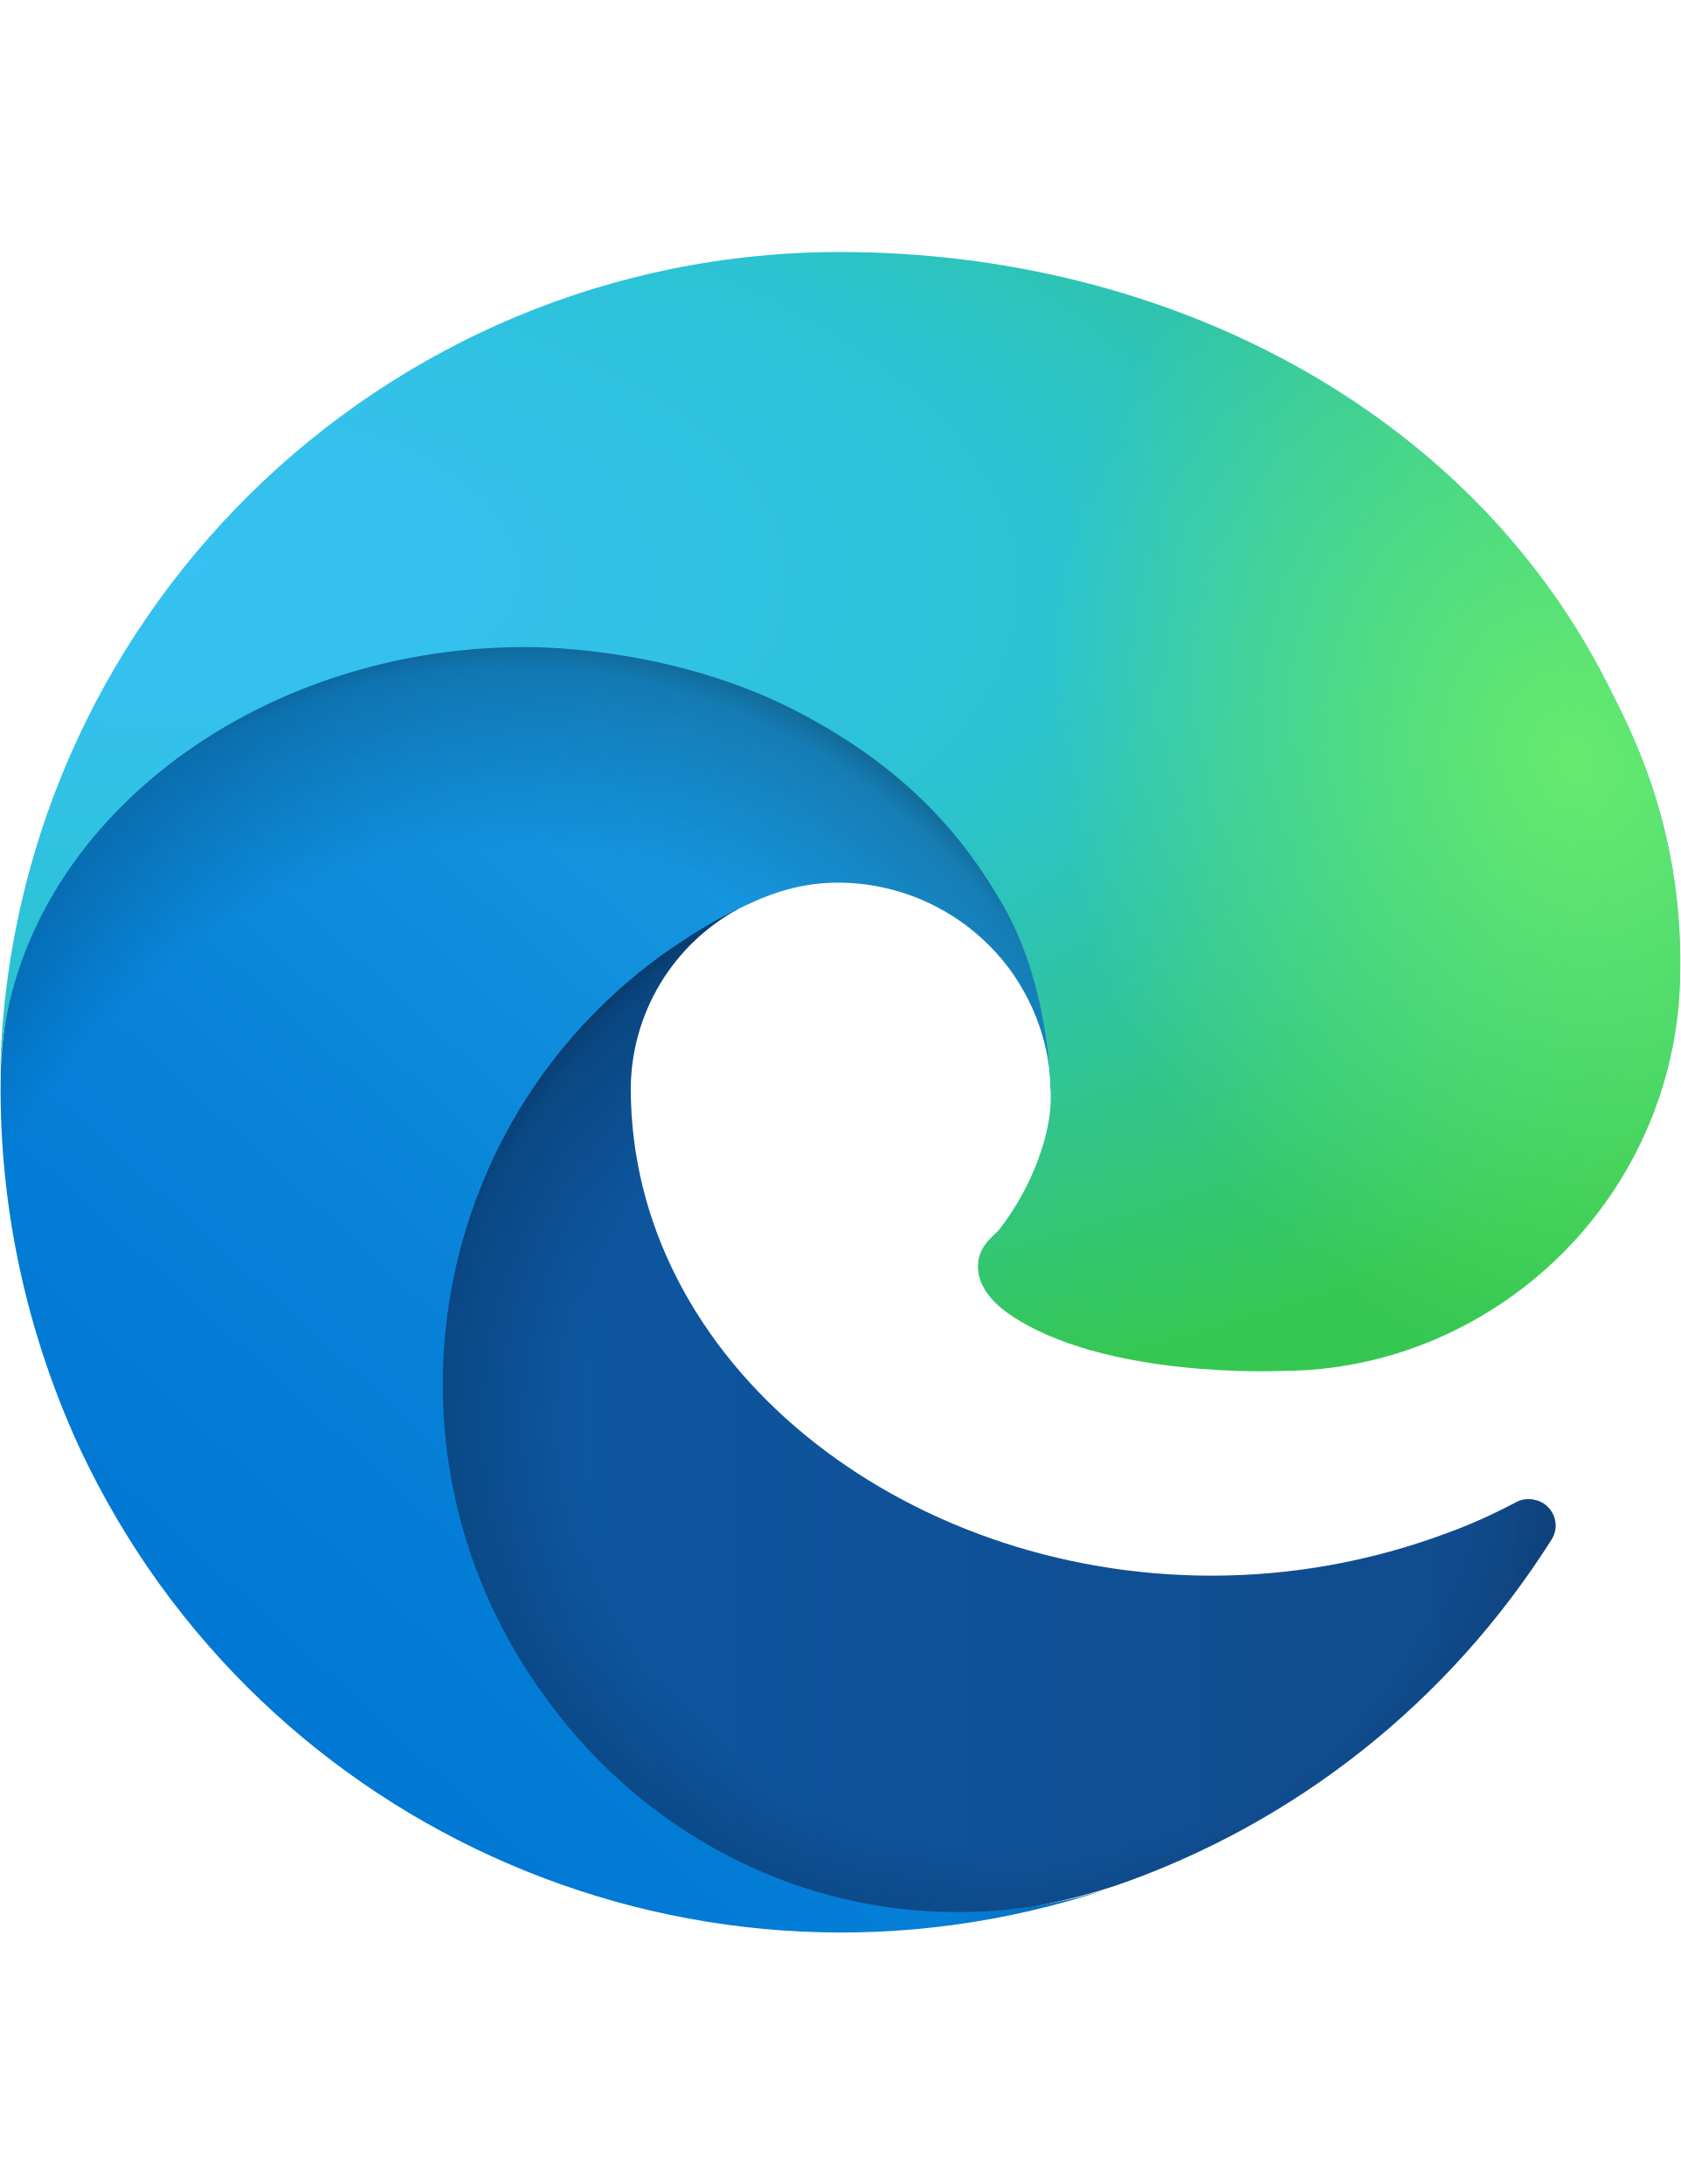
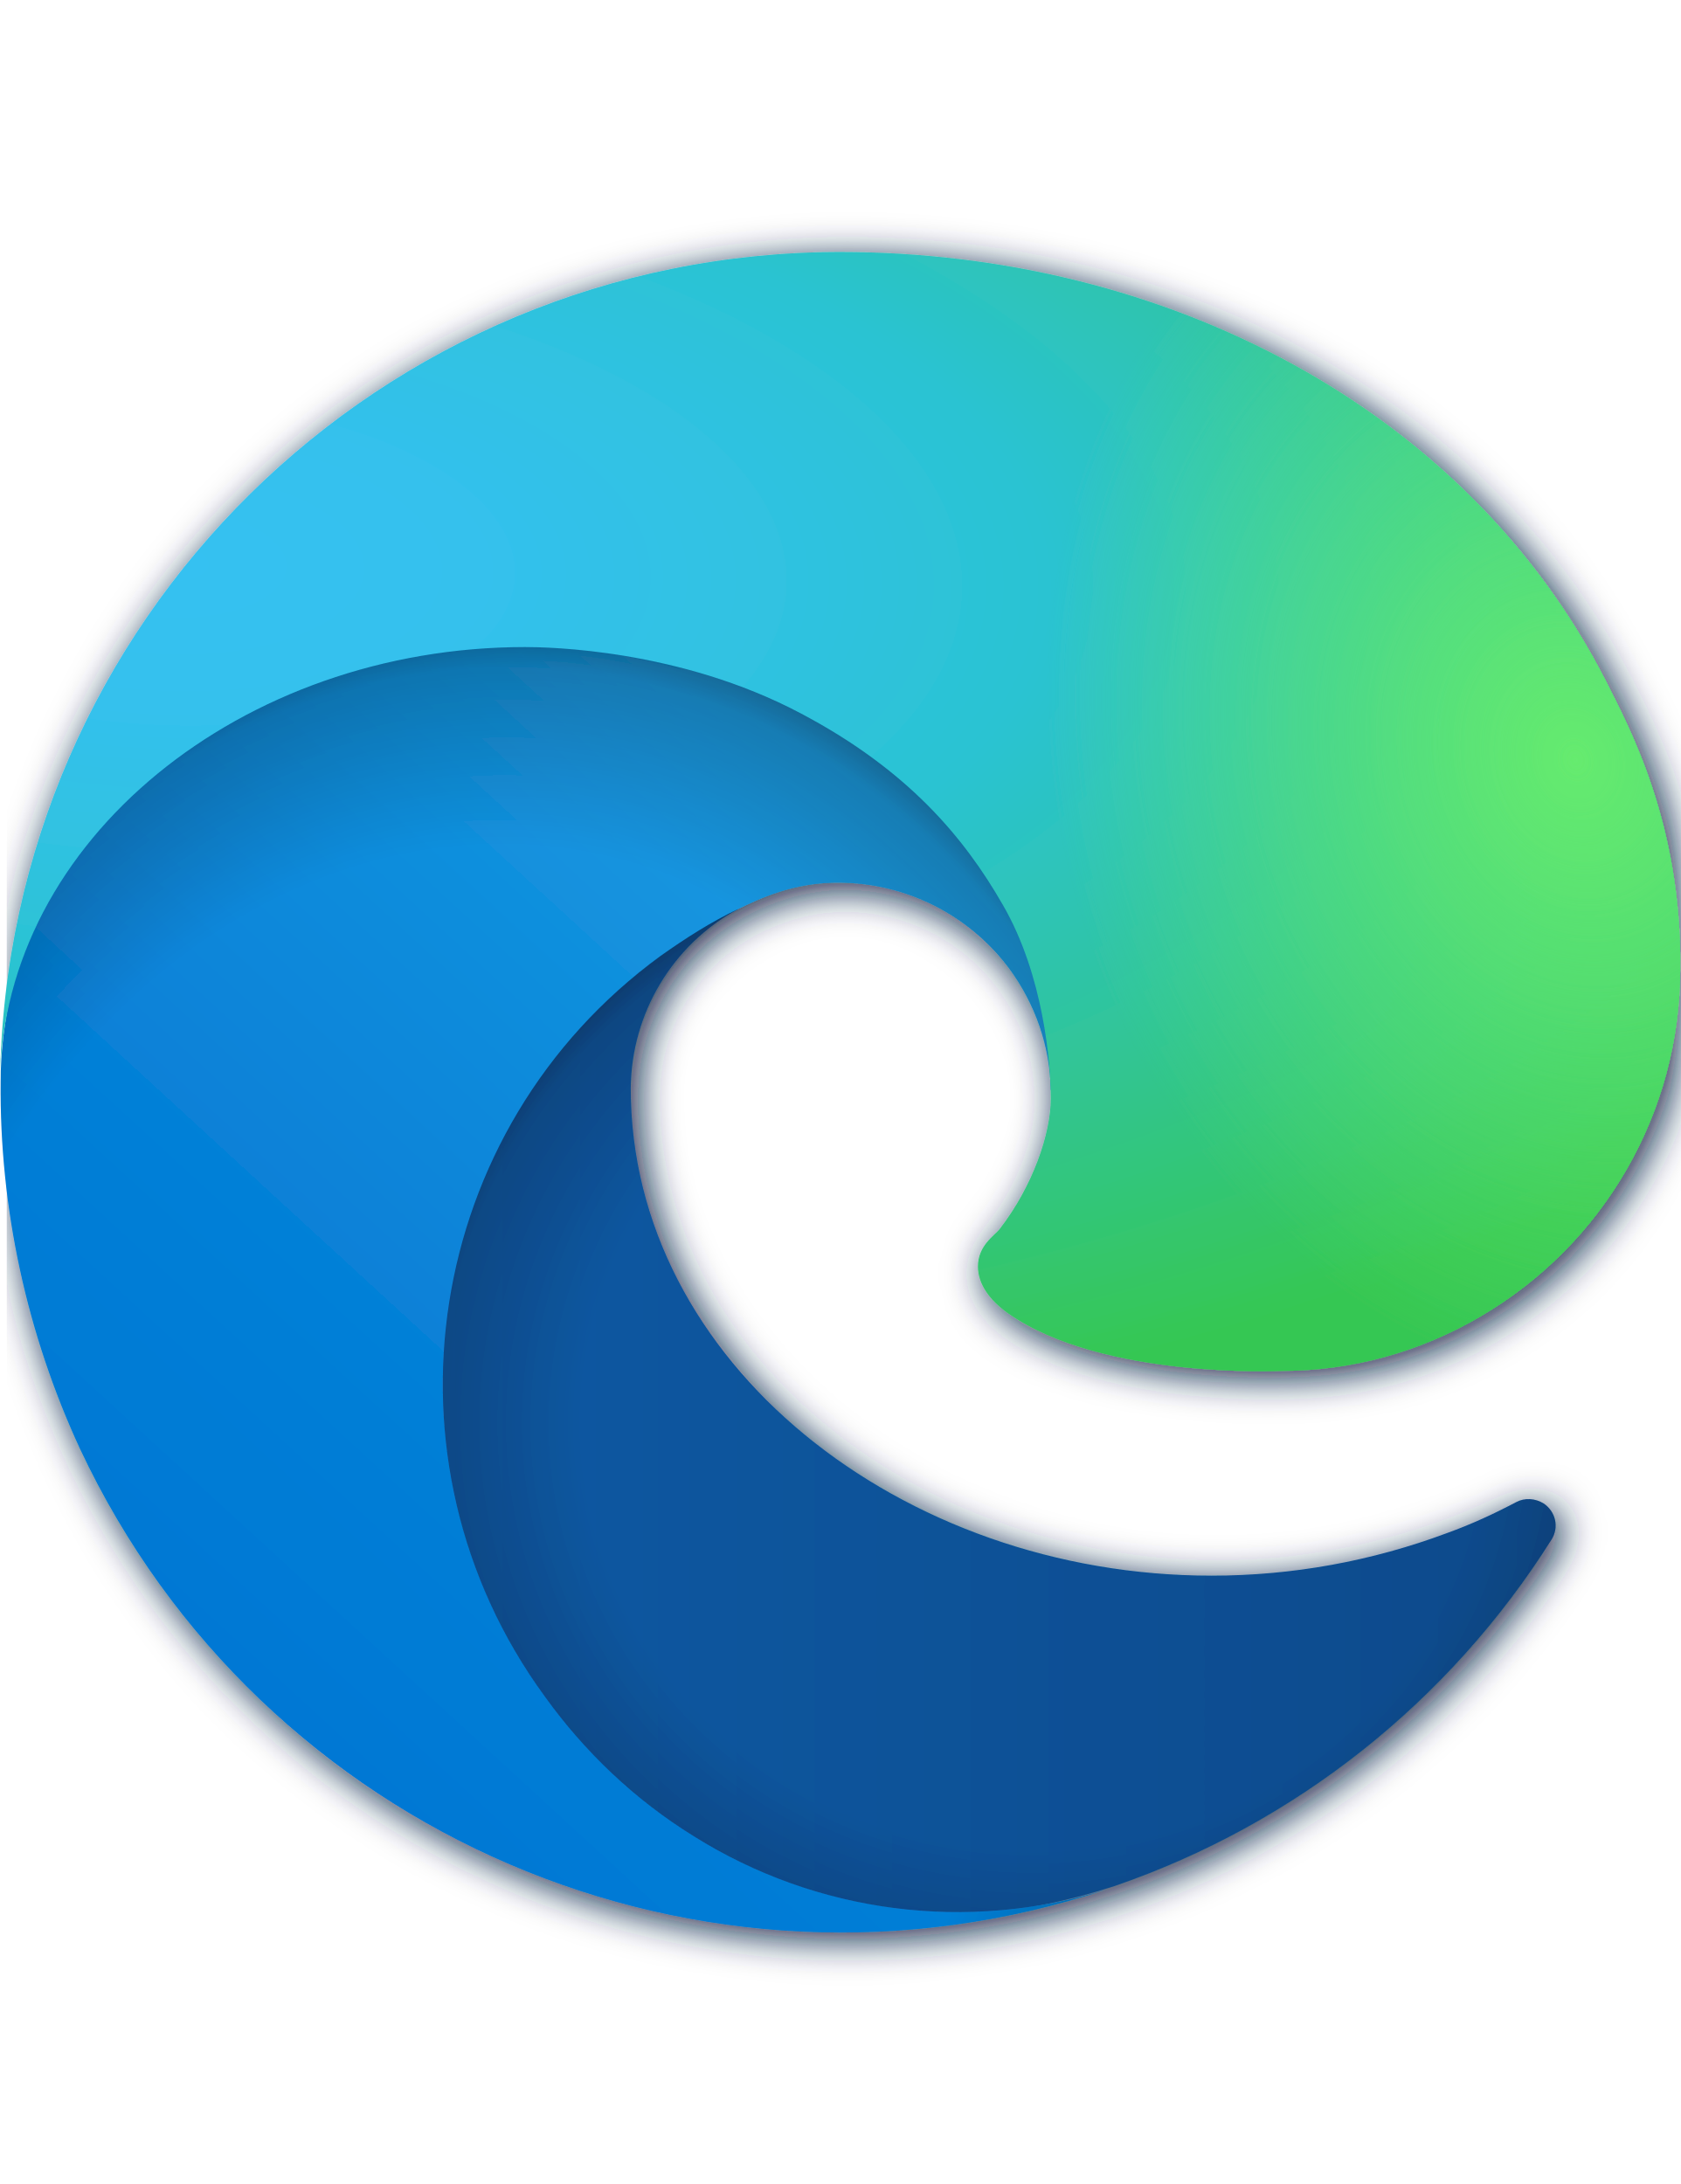
- <svg xmlns="http://www.w3.org/2000/svg" viewBox="0 -38.4 256 332.8">
+ <svg xmlns="http://www.w3.org/2000/svg" viewBox="0 -38.4 256 332.8" style="filter: drop-shadow(1px 1px 3px hsl(212, 79%, 15%)">
  <linearGradient id="a" gradientUnits="userSpaceOnUse" x1="58.704" x2="236.987" y1="177.02" y2="177.02">
    <stop offset="0" stop-color="#0c59a4" />
    <stop offset="1" stop-color="#114a8b" />
  </linearGradient>
  <radialGradient id="b" cx="161.83" cy="788.401" gradientTransform="matrix(.9999 0 0 .9498 -4.6217 -570.3868)" gradientUnits="userSpaceOnUse" r="95.38">
    <stop offset=".72" stop-opacity="0" />
    <stop offset=".95" stop-opacity=".53" />
    <stop offset="1" />
  </radialGradient>
  <linearGradient id="c" gradientUnits="userSpaceOnUse" x1="152.771" x2="41.398" y1="99.746" y2="221.059">
    <stop offset="0" stop-color="#1b9de2" />
    <stop offset=".16" stop-color="#1595df" />
    <stop offset=".67" stop-color="#0680d7" />
    <stop offset="1" stop-color="#0078d4" />
  </linearGradient>
  <radialGradient id="d" cx="-773.636" cy="746.715" gradientTransform="matrix(.15 -.9898 .8 .12 -410.7182 -656.3412)" gradientUnits="userSpaceOnUse" r="143.24">
    <stop offset=".76" stop-opacity="0" />
    <stop offset=".95" stop-opacity=".5" />
    <stop offset="1" />
  </radialGradient>
  <radialGradient id="e" cx="230.593" cy="-106.038" gradientTransform="matrix(-.0399975 .9998 -2.1299 -.07998414 -190.7749 -191.6354)" gradientUnits="userSpaceOnUse" r="202.43">
    <stop offset="0" stop-color="#35c1f1" />
    <stop offset=".11" stop-color="#34c1ed" />
    <stop offset=".23" stop-color="#2fc2df" />
    <stop offset=".31" stop-color="#2bc3d2" />
    <stop offset=".67" stop-color="#36c752" />
  </radialGradient>
  <radialGradient id="f" cx="536.357" cy="-117.703" gradientTransform="matrix(.28 .9598 -.78 .23 -1.9279 -410.3179)" gradientUnits="userSpaceOnUse" r="97.34">
    <stop offset="0" stop-color="#66eb6e" />
    <stop offset="1" stop-color="#66eb6e" stop-opacity="0" />
  </radialGradient>
  <path d="m231 190.5c-3.4 1.8-6.9 3.4-10.5 4.7-11.5 4.3-23.6 6.5-35.9 6.5-47.3 0-88.5-32.5-88.5-74.3.1-11.4 6.4-21.9 16.4-27.3-42.8 1.8-53.8 46.4-53.8 72.5 0 73.9 68.1 81.4 82.8 81.4 7.9 0 19.8-2.3 27-4.6l1.3-.4c27.6-9.5 51-28.1 66.6-52.8 1.2-1.9.6-4.3-1.2-5.5-1.3-.8-2.9-.9-4.2-.2z" fill="url(#a)" />
  <path d="m231 190.5c-3.4 1.8-6.9 3.4-10.5 4.7-11.5 4.3-23.6 6.5-35.9 6.5-47.3 0-88.5-32.5-88.5-74.3.1-11.4 6.4-21.9 16.4-27.3-42.8 1.8-53.8 46.4-53.8 72.5 0 73.9 68.1 81.4 82.8 81.4 7.9 0 19.8-2.3 27-4.6l1.3-.4c27.6-9.5 51-28.1 66.6-52.8 1.2-1.9.6-4.3-1.2-5.5-1.3-.8-2.9-.9-4.2-.2z" fill="url(#b)" opacity=".35" />
  <path d="m105.7 241.4c-8.9-5.5-16.6-12.8-22.7-21.3-26.3-36-18.4-86.5 17.6-112.8 3.8-2.7 7.7-5.2 11.9-7.2 3.1-1.5 8.4-4.1 15.5-4 10.1.1 19.6 4.9 25.7 13 4 5.4 6.3 11.9 6.4 18.7 0-.2 24.5-79.6-80-79.6-43.9 0-80 41.7-80 78.2-.2 19.3 4 38.5 12.1 56 27.6 58.8 94.8 87.6 156.4 67.1-21.1 6.6-44.1 3.7-62.9-8.1z" fill="url(#c)" />
  <path d="m105.7 241.4c-8.9-5.5-16.6-12.8-22.7-21.3-26.3-36-18.4-86.5 17.6-112.8 3.8-2.7 7.7-5.2 11.9-7.2 3.1-1.5 8.4-4.1 15.5-4 10.1.1 19.6 4.9 25.7 13 4 5.4 6.3 11.9 6.4 18.7 0-.2 24.5-79.6-80-79.6-43.9 0-80 41.7-80 78.2-.2 19.3 4 38.5 12.1 56 27.6 58.8 94.8 87.6 156.4 67.1-21.1 6.6-44.1 3.7-62.9-8.1z" fill="url(#d)" opacity=".41" />
  <path d="m152.3 148.9c-.8 1-3.3 2.5-3.3 5.7 0 2.6 1.7 5.1 4.7 7.2 14.4 10 41.5 8.7 41.6 8.7 10.7 0 21.1-2.9 30.3-8.3 18.8-11 30.4-31.1 30.4-52.9.3-22.4-8-37.3-11.3-43.9-21.2-41.5-67-65.4-116.7-65.4-70 0-127 56.2-128 126.2.5-36.5 36.8-66 80-66 3.5 0 23.5.3 42 10.1 16.3 8.6 24.9 18.9 30.8 29.2 6.2 10.7 7.3 24.1 7.3 29.5 0 5.3-2.7 13.3-7.8 19.9z" fill="url(#e)" />
  <path d="m152.3 148.9c-.8 1-3.3 2.5-3.3 5.7 0 2.6 1.7 5.1 4.7 7.2 14.4 10 41.5 8.7 41.6 8.7 10.7 0 21.1-2.9 30.3-8.3 18.8-11 30.4-31.1 30.4-52.9.3-22.4-8-37.3-11.3-43.9-21.2-41.5-67-65.4-116.7-65.4-70 0-127 56.2-128 126.2.5-36.5 36.8-66 80-66 3.5 0 23.5.3 42 10.1 16.3 8.6 24.9 18.9 30.8 29.2 6.2 10.7 7.3 24.1 7.3 29.5 0 5.3-2.7 13.3-7.8 19.9z" fill="url(#f)" />
</svg>
